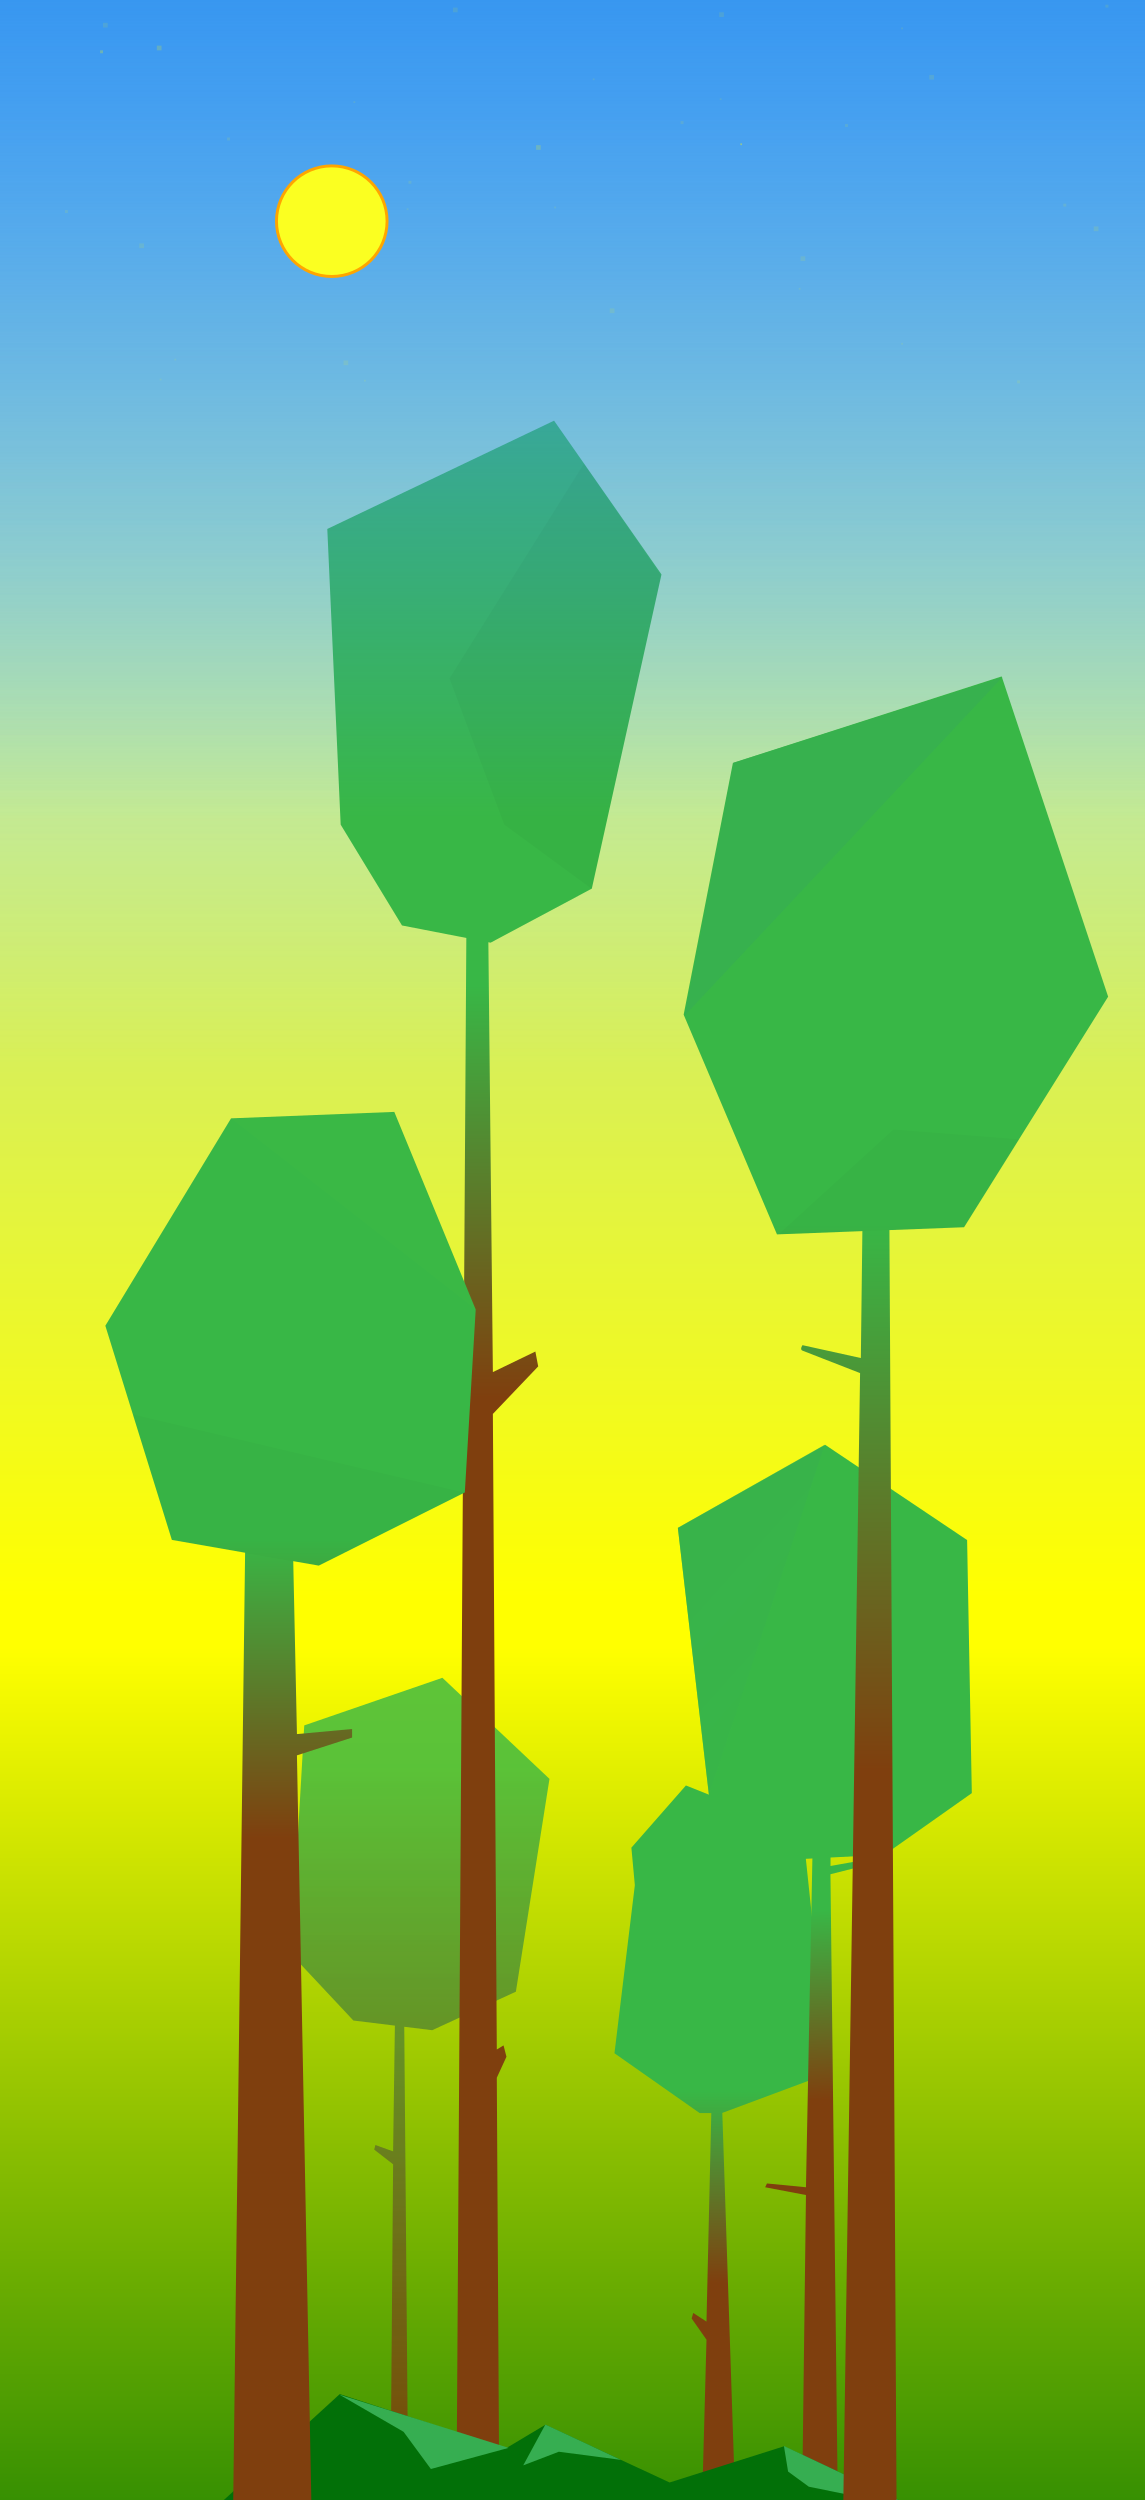
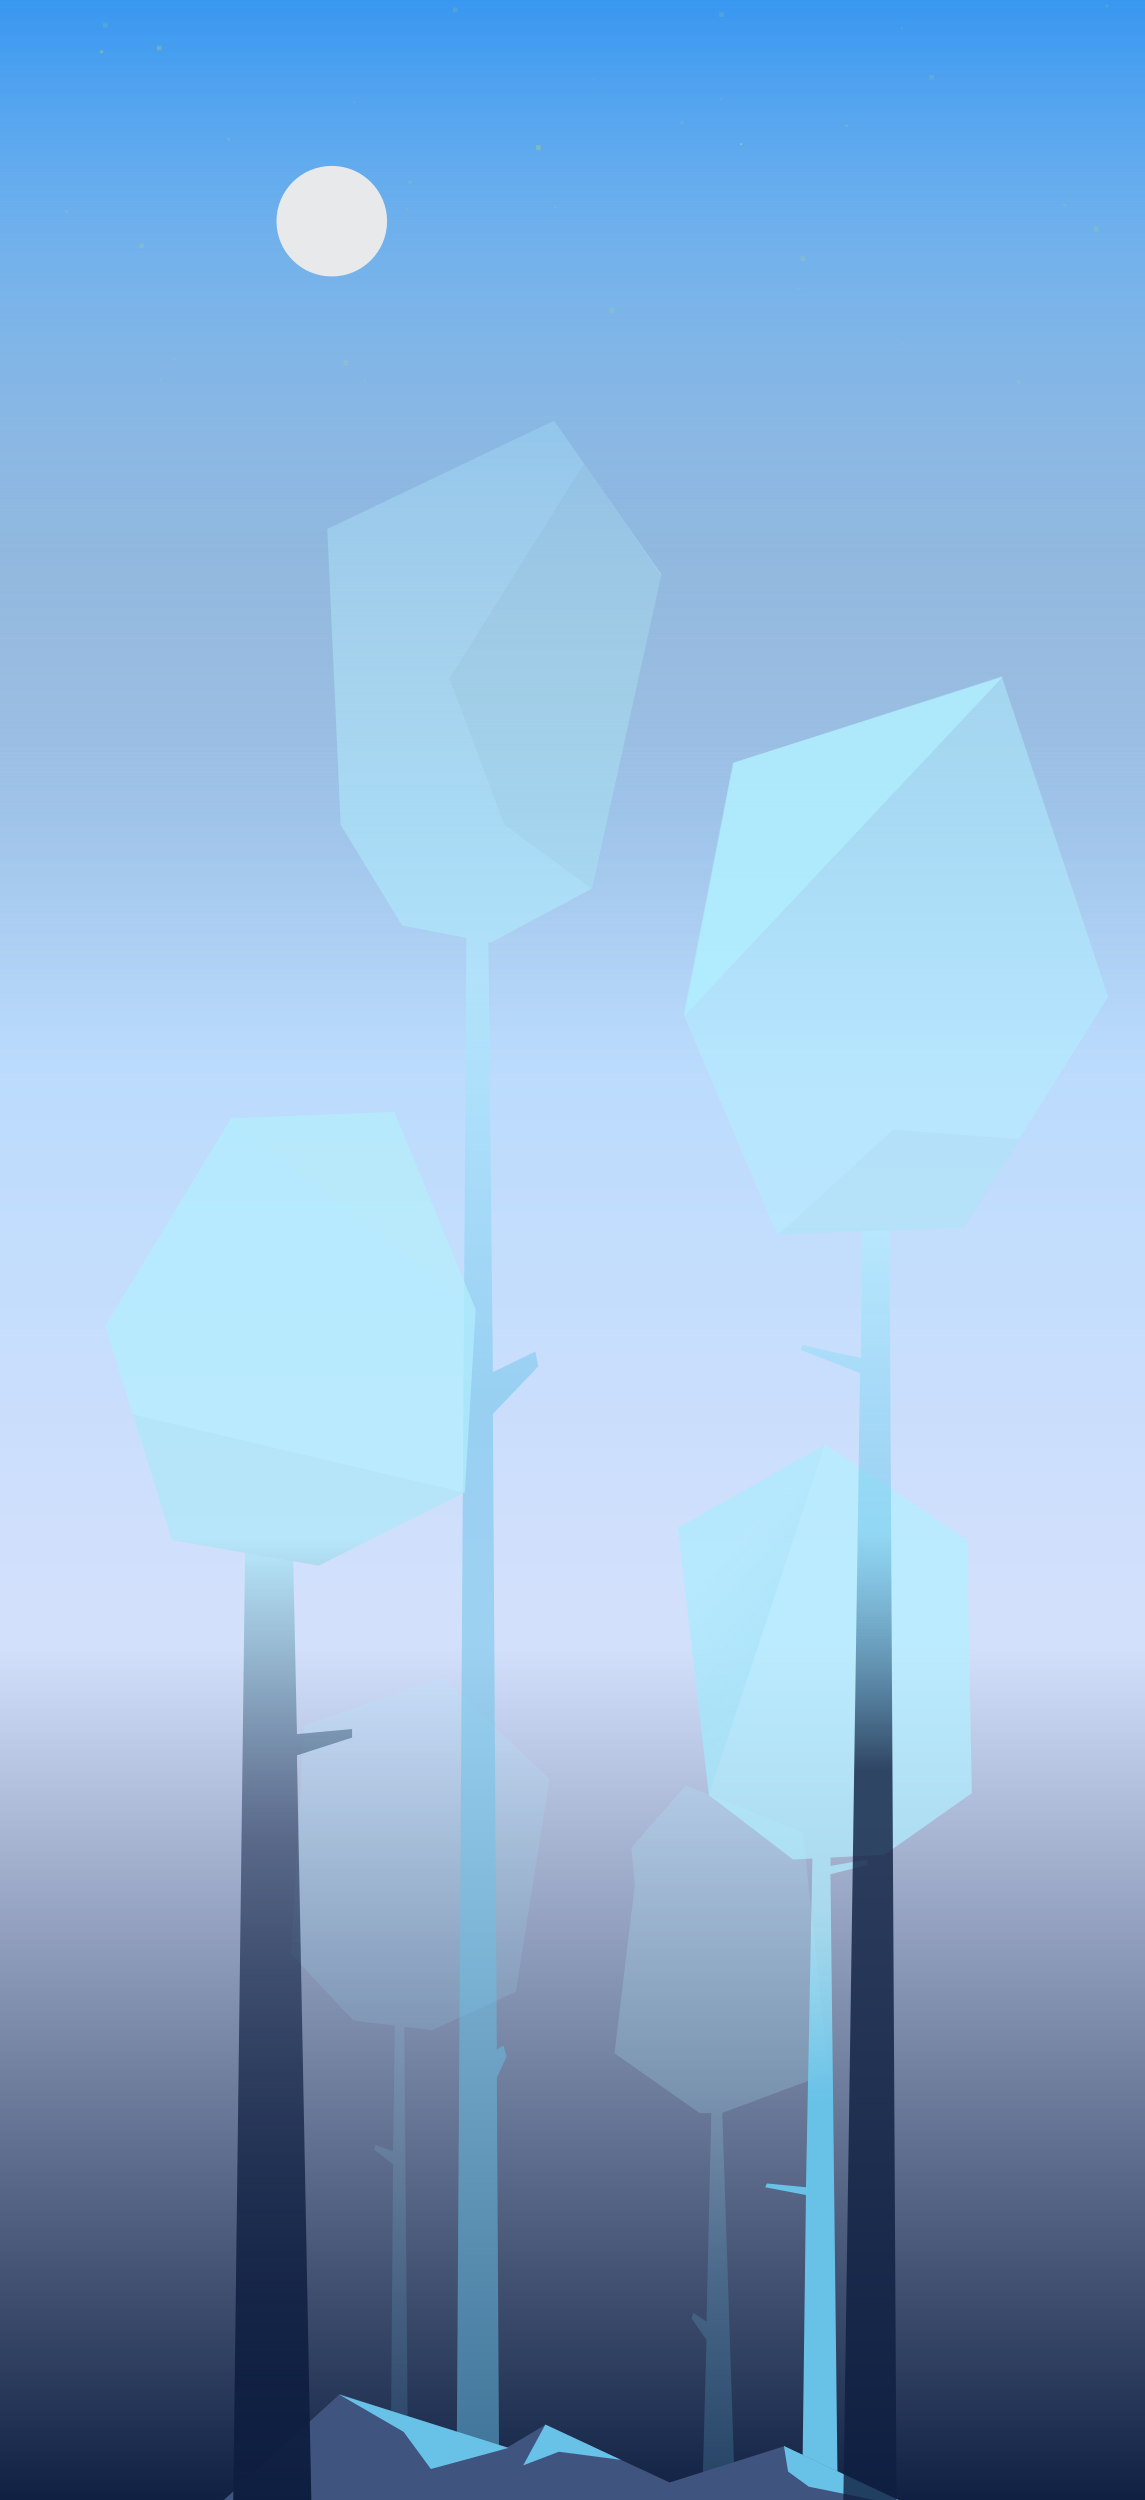
<svg xmlns="http://www.w3.org/2000/svg" width="1956px" height="4272px" viewBox="0 0 1956 4272" version="1.1">
  <defs>
    <linearGradient x1="50%" y1="12.864%" x2="50%" y2="100%" id="linearGradient-1">
-       <stop stop-color="#FFFF00" offset="0%" />
+       <stop stop-color="#d2e0fc" offset="0%" />
      <stop stop-color="#8ED2FF" offset="100%" />
    </linearGradient>
    <linearGradient x1="50%" y1="0%" x2="50%" y2="100%" id="linearGradient-2">
-       <stop stop-color="#FFFF00" offset="0%" />
-       <stop stop-color="#358F02" offset="100%" />
+       <stop stop-color="#d2e0fc" offset="0%" />
+       <stop stop-color="#0e1e40" offset="100%" />
    </linearGradient>
    <linearGradient x1="50%" y1="2.071%" x2="50%" y2="100%" id="linearGradient-3">
-       <stop stop-color="#b1efff" stop-opacity="0" offset="0%" />
-       <stop stop-color="#b1efff" stop-opacity="0.748" offset="36.105%" />
-       <stop stop-color="#b1efff" stop-opacity="0.898" offset="51.873%" />
-       <stop stop-color="#b1efff" stop-opacity="0.74" offset="67.367%" />
-       <stop stop-color="#b1efff" stop-opacity="0" offset="100%" />
+       <stop stop-color="#405480" stop-opacity="0" offset="0%" />
+       <stop stop-color="#405480" stop-opacity="0.748" offset="36.105%" />
+       <stop stop-color="#405480" stop-opacity="0.898" offset="51.873%" />
+       <stop stop-color="#405480" stop-opacity="0.74" offset="67.367%" />
+       <stop stop-color="#405480" stop-opacity="0" offset="100%" />
    </linearGradient>
    <linearGradient x1="50%" y1="25.323%" x2="50%" y2="70%" id="linearGradient-4">
-       <stop stop-color="#38B746" offset="40%" />
-       <stop stop-color="#7F3F0E" offset="100%" />
+       <stop stop-color="#b1efff" offset="40%" stop-opacity=".2" />
+       <stop stop-color="#68c2e8" offset="100%" stop-opacity=".2" />
    </linearGradient>
    <linearGradient x1="50%" y1="25.603%" x2="50.617%" y2="98.931%" id="linearGradient-5">
-       <stop stop-color="#38B746" offset="0%" />
-       <stop stop-color="#38B746" offset="25.495%" />
-       <stop stop-color="#7F3F0E" offset="50%" />
+       <stop stop-color="#b1efff" offset="0%" stop-opacity=".7" />
+       <stop stop-color="#b1efff" offset="25.495%" stop-opacity=".7" />
+       <stop stop-color="#68c2e8" offset="50%" />
    </linearGradient>
    <linearGradient x1="89.355%" y1="-77.204%" x2="0%" y2="26.139%" id="linearGradient-6">
-       <stop stop-color="#38B746" offset="0%" />
-       <stop stop-color="#37B04E" offset="100%" />
+       <stop stop-color="#b1efff" offset="0%" />
+       <stop stop-color="#68c2e8" offset="100%" stop-opacity=".1" />
    </linearGradient>
    <linearGradient x1="50%" y1="10.323%" x2="50%" y2="89.699%" id="linearGradient-7">
-       <stop stop-color="#38B746" offset="0%" />
-       <stop stop-color="#7F3F0E" offset="100%" />
+       <stop stop-color="#b1efff" offset="0%" stop-opacity=".2" />
+       <stop stop-color="#68c2e8" offset="100%" stop-opacity=".2" />
    </linearGradient>
    <linearGradient x1="50%" y1="0%" x2="50%" y2="78.852%" id="linearGradient-8">
-       <stop stop-color="#38B746" offset="0%" />
-       <stop stop-color="#38B746" offset="34%" />
-       <stop stop-color="#7F3F0E" offset="59.539%" />
-       <stop stop-color="#7F3F0E" offset="100%" />
+       <stop stop-color="#b1efff" offset="0%" stop-opacity=".5" />
+       <stop stop-color="#b1efff" offset="34%" stop-opacity=".5" />
+       <stop stop-color="#68c2e8" offset="59.539%" stop-opacity=".5" />
+       <stop stop-color="#68c2e8" offset="100%" stop-opacity=".5" />
    </linearGradient>
    <linearGradient x1="50%" y1="2.651%" x2="50%" y2="100%" id="linearGradient-9">
-       <stop stop-color="#3897f0" stop-opacity="0" offset="0%" />
+       <stop stop-color="#d1d6e0" stop-opacity="0" offset="0%" />
      <stop stop-color="#3897f0" offset="100%" />
    </linearGradient>
    <linearGradient x1="50%" y1="30.893%" x2="50%" y2="100%" id="linearGradient-10">
-       <stop stop-color="#38B746" offset="0%" />
-       <stop stop-color="#7F3F0E" offset="30.994%" />
-       <stop stop-color="#7F3F0E" offset="100%" />
+       <stop stop-color="#b1efff" offset="0%" stop-opacity=".7" />
+       <stop stop-color="#0e1e40" offset="30.994%" stop-opacity=".5" />
+       <stop stop-color="#0e1e40" offset="100%" />
    </linearGradient>
    <linearGradient x1="60%" y1="0%" x2="60%" y2="60%" id="linearGradient-11">
-       <stop stop-color="#38B746" offset="50%" />
-       <stop stop-color="#38B746" offset="15.697%" />
-       <stop stop-color="#7F3F0E" offset="500.713%" />
-       <stop stop-color="#7F3F0E" offset="78.324%" />
-       <stop stop-color="#7F3F0E" offset="100%" />
+       <stop stop-color="#b1efff" offset="50%" stop-opacity=".5" />
+       <stop stop-color="#b1efff" offset="15.697%" stop-opacity=".6" />
+       <stop stop-color="#68c2e8" offset="78.324%" stop-opacity=".5" />
+       <stop stop-color="#0e1e40" offset="100%" stop-opacity=".8" />
    </linearGradient>
  </defs>
  <g id="Page-1" stroke="none" stroke-width="1" fill="none" fill-rule="evenodd">
    <g id="Graphics-Copy">
      <g id="tree" transform="translate(435, 2118)" fill="#34798B">
        <polygon id="Combined-Shape" points="193.354 596.358 200.247 1405.085 169.713 1405.085 174.288 831.352 141.984 806.258 143.996 798.397 174.288 809.252 177.334 594.391 106.386 585.68 0 472.088 22.452 81.352 258.519 0 441.508 172.755 384.1 536.371 241.096 602.22 193.354 596.358" />
      </g>
      <rect id="Rectangle-35-Copy" fill="url(#linearGradient-1)" transform="translate(967, 1576.183) rotate(-180) translate(-967, -1576.183) " x="-23" y="-0.722" width="1980" height="3153.81" />
      <rect id="Rectangle-35" fill="url(#linearGradient-2)" x="-23" y="2814.331" width="1980" height="1472.158" />
      <rect id="Rectangle-80" fill-opacity="0.3" fill="url(#linearGradient-3)" x="-23" y="-50" width="1980" height="1872.575" />
      <polygon id="Combined-Shape" fill="url(#linearGradient-4)" points="1215.459 3610.756 1207.246 3967.163 1184.628 3952.384 1181.878 3961.811 1207.246 3998.098 1200.073 4263.255 1256 4263.255 1234.277 3610.511 1415.695 3542.938 1372.25 3131.203 1172.094 3051 1078.906 3157.27 1084.805 3221.441 1050 3508.637 1195.459 3610.756" />
      <path d="M1388.216,3175.773 L1355.194,3177.504 L1211.503,3067.636 L1158.31,2610.906 L1410.008,2468.864 L1652.605,2631.654 L1660.64,3064.093 L1511.504,3169.312 L1419.203,3174.149 L1419.216,3188.587 L1481.847,3177.334 L1482.513,3186.604 L1419.073,3202.714 L1431.492,4264 L1370.731,4264 L1377.225,3750.877 L1307.483,3737.586 L1310.599,3731.113 L1377.225,3737.586 L1388.216,3175.773 Z" id="Combined-Shape" fill="url(#linearGradient-5)" />
      <polygon id="Path-33" fill="url(#linearGradient-6)" opacity="0.5" transform="translate(1231.995, 2733.25) rotate(114) translate(-1231.995, -2733.25) " points="918.121 2678.855 1545.868 2616.102 1149.935 2850.399" />
      <polygon id="Combined-Shape" fill="url(#linearGradient-7)" opacity="0.8" points="697.691 4272.085 667.157 4272.085 671.732 3698.352 639.428 3673.258 641.44 3665.397 671.732 3676.252 674.778 3461.391 603.83 3452.68 497.444 3339.088 519.896 2948.352 755.963 2867 938.952 3039.755 881.544 3403.371 738.54 3469.22 690.798 3463.358" />
      <path d="M796.86,1602.803 L780,4272 L853.195,4272 L848.93,3550.43 L865.433,3514.561 L860.438,3495.192 L848.93,3502.14 L842.227,2416.106 L919.664,2334.93 L914.842,2309.502 L842.227,2344.616 L834.51,1610.121 L838.324,1610.862 L1011.31,1518.467 L1130.337,981.566 L946.777,718.818 L559.276,903.876 L582.142,1409.175 L686.925,1581.433 L796.86,1602.803 Z" id="Combined-Shape" fill="url(#linearGradient-8)" />
-       <polygon id="Path-68" fill="#027008" points="367 4286.18 580.575 4091 864.239 4183.83 931.952 4143.4 1144.173 4242.071 1339.523 4180.249 1566.626 4286.536" />
-       <polygon id="Path-69" fill="#36AE51" points="580 4092 689.644 4155.507 736.283 4219.014 869.024 4182.929" />
+       <polygon id="Path-68" fill="#405480" points="367 4286.18 580.575 4091 864.239 4183.83 931.952 4143.4 1144.173 4242.071 1339.523 4180.249 1566.626 4286.536" />
+       <polygon id="Path-69" fill="#68c2e8" points="580 4092 689.644 4155.507 736.283 4219.014 869.024 4182.929" />
      <rect id="Rectangle-35-Copy-2" fill="url(#linearGradient-9)" transform="translate(967, 718.1391) rotate(-180) translate(-967, -718.1391) " x="-23" y="-0.722" width="1980" height="1437.722" />
-       <polygon id="Path-69-Copy" fill="#36AE51" points="931.904 4143.081 894.131 4212.781 954.91 4189.532 1061.284 4203.485" />
+       <polygon id="Path-69-Copy" fill="#68c2e8" points="931.904 4143.081 894.131 4212.781 954.91 4189.532 1061.284 4203.485" />
      <path d="M418.819,2653.281 L398.531,4272 L532,4272 L507.408,2999.535 L601.648,2969.124 L601.648,2954.509 L507.408,2963.195 L501.094,2667.681 L544.723,2675.316 L794.272,2550.3 L812.888,2237.794 L673.758,1900 L394.825,1911.016 L180,2265.429 L293.66,2631.377 L418.819,2653.281 Z" id="Combined-Shape" fill="url(#linearGradient-10)" />
      <polygon id="Path-31" fill="#FFFF00" opacity="0.013" points="396 1911.746 814.566 2238.504 672.262 1901" />
-       <polygon id="Path-69-Copy-2" fill="#36AE51" points="1339.552 4179.693 1346.686 4223.419 1382.09 4249.271 1566.081 4286.649" />
+       <polygon id="Path-69-Copy-2" fill="#68c2e8" points="1339.552 4179.693 1346.686 4223.419 1382.09 4249.271 1566.081 4286.649" />
      <polygon id="Path-34" fill="#000000" opacity="0.03" points="861.637 1409.07 1010.898 1518.711 1130.004 983.797 997.977 792 768 1159.287" />
      <path d="M1519.846,2101.967 L1532,4272 L1441.099,4272 L1469.691,2346.339 C1469.691,2346.339 1398.849,2318.559 1371.311,2308 C1366.056,2305.985 1371.311,2298.616 1371.311,2298.616 L1471.01,2320.628 L1473.629,2103.737 L1327.68,2109.328 L1168.219,1733.848 L1252.402,1303.637 L1711.637,1155.855 L1893.594,1703.13 L1647.375,2097.082 L1519.846,2101.967 Z" id="Combined-Shape" fill="url(#linearGradient-11)" />
      <polygon id="Path-32" fill="#000000" opacity="0.02" points="1330.709 2108.934 1526.646 1930.135 1742.027 1946.932 1647.877 2097.57" />
-       <polygon id="Path-51" fill="#36AE51" opacity="0.7" points="1169.578 1735.605 1713.246 1156.801 1253.574 1303.363" />
-       <circle r="25mm" cx="150mm" cy="100mm" fill="#FBFF21" stroke="orange" stroke-width="5" />
+       <polygon id="Path-51" fill="#b1efff" opacity="0.7" points="1169.578 1735.605 1713.246 1156.801 1253.574 1303.363" />
+       <circle r="25mm" cx="150mm" cy="100mm" fill="#e8e9eb" />
      <rect id="Rectangle-111-Copy-30" fill-opacity="0" fill="#FFFF00" x="1131" y="749" width="3" height="3" />
      <g id="Stars" transform="translate(111, 8)" fill="#FFFF00">
        <rect id="Rectangle-111" fill-opacity="0.11" x="1758" y="379" width="8" height="8" />
        <rect id="Rectangle-111-Copy-8" fill-opacity="0.1" x="1477" y="120" width="8" height="8" />
        <rect id="Rectangle-111-Copy-7" fill-opacity="0.19" x="157" y="70" width="8" height="8" />
        <rect id="Rectangle-111-Copy-3" fill-opacity="0.18" x="805" y="240" width="8" height="8" />
        <rect id="Rectangle-111-Copy-18" fill-opacity="0.1" x="476" y="608" width="8" height="8" />
        <rect id="Rectangle-111-Copy-9" fill-opacity="0.1" x="931" y="519" width="8" height="8" />
        <rect id="Rectangle-111-Copy-12" fill-opacity="0.1" x="663" y="5" width="8" height="8" />
        <rect id="Rectangle-111-Copy-14" fill-opacity="0.1" x="1118" y="13" width="8" height="8" />
        <rect id="Rectangle-111-Copy-13" fill-opacity="0.1" x="65" y="31" width="8" height="8" />
        <rect id="Rectangle-111-Copy-11" fill-opacity="0.1" x="1257" y="430" width="8" height="8" />
        <rect id="Rectangle-111-Copy-10" fill-opacity="0.1" x="127" y="408" width="8" height="8" />
        <rect id="Rectangle-111-Copy" fill-opacity="0.1" x="587" y="301" width="5" height="5" />
        <rect id="Rectangle-111-Copy-23" fill-opacity="0.1" x="1052" y="199" width="5" height="5" />
        <rect id="Rectangle-111-Copy-15" fill-opacity="0.1" x="1333" y="204" width="5" height="5" />
        <rect id="Rectangle-111-Copy-16" fill-opacity="0.1" x="1706" y="340" width="5" height="5" />
        <rect id="Rectangle-111-Copy-17" fill-opacity="0.1" x="1627" y="642" width="5" height="5" />
        <rect id="Rectangle-111-Copy-4" fill-opacity="0.1" x="277" y="227" width="5" height="5" />
        <rect id="Rectangle-111-Copy-26" fill-opacity="0.1" x="1778" y="0" width="5" height="5" />
        <rect id="Rectangle-111-Copy-25" fill-opacity="0.24" x="60" y="78" width="5" height="5" />
        <rect id="Rectangle-111-Copy-19" fill-opacity="0.1" x="0" y="351" width="5" height="5" />
        <rect id="Rectangle-111-Copy-2" fill-opacity="0.1" x="584" y="348" width="3" height="3" />
        <rect id="Rectangle-111-Copy-20" fill-opacity="0.1" x="162" y="639" width="3" height="3" />
        <rect id="Rectangle-111-Copy-21" fill-opacity="0.1" x="187" y="605" width="3" height="3" />
        <rect id="Rectangle-111-Copy-22" fill-opacity="0.1" x="1119" y="160" width="3" height="3" />
        <rect id="Rectangle-111-Copy-24" fill-opacity="0.37" x="1154" y="237" width="3" height="3" />
        <rect id="Rectangle-111-Copy-5" fill-opacity="0.1" x="836" y="345" width="3" height="3" />
        <rect id="Rectangle-111-Copy-28" fill-opacity="0.1" x="493" y="165" width="3" height="3" />
        <rect id="Rectangle-111-Copy-29" fill-opacity="0.1" x="511" y="641" width="3" height="3" />
        <rect id="Rectangle-111-Copy-32" fill-opacity="0.1" x="1429" y="578" width="3" height="3" />
        <rect id="Rectangle-111-Copy-31" fill-opacity="0.1" x="1254" y="484" width="3" height="3" />
        <rect id="Rectangle-111-Copy-27" fill-opacity="0.1" x="1429" y="39" width="3" height="3" />
        <rect id="Rectangle-111-Copy-6" fill-opacity="0.1" x="902" y="126" width="3" height="3" />
      </g>
      <polygon id="Path-30" fill="#000000" opacity="0.02" points="543.835 2675.53 793.575 2550.619 227 2417 293.953 2631.865" />
    </g>
  </g>
</svg>
